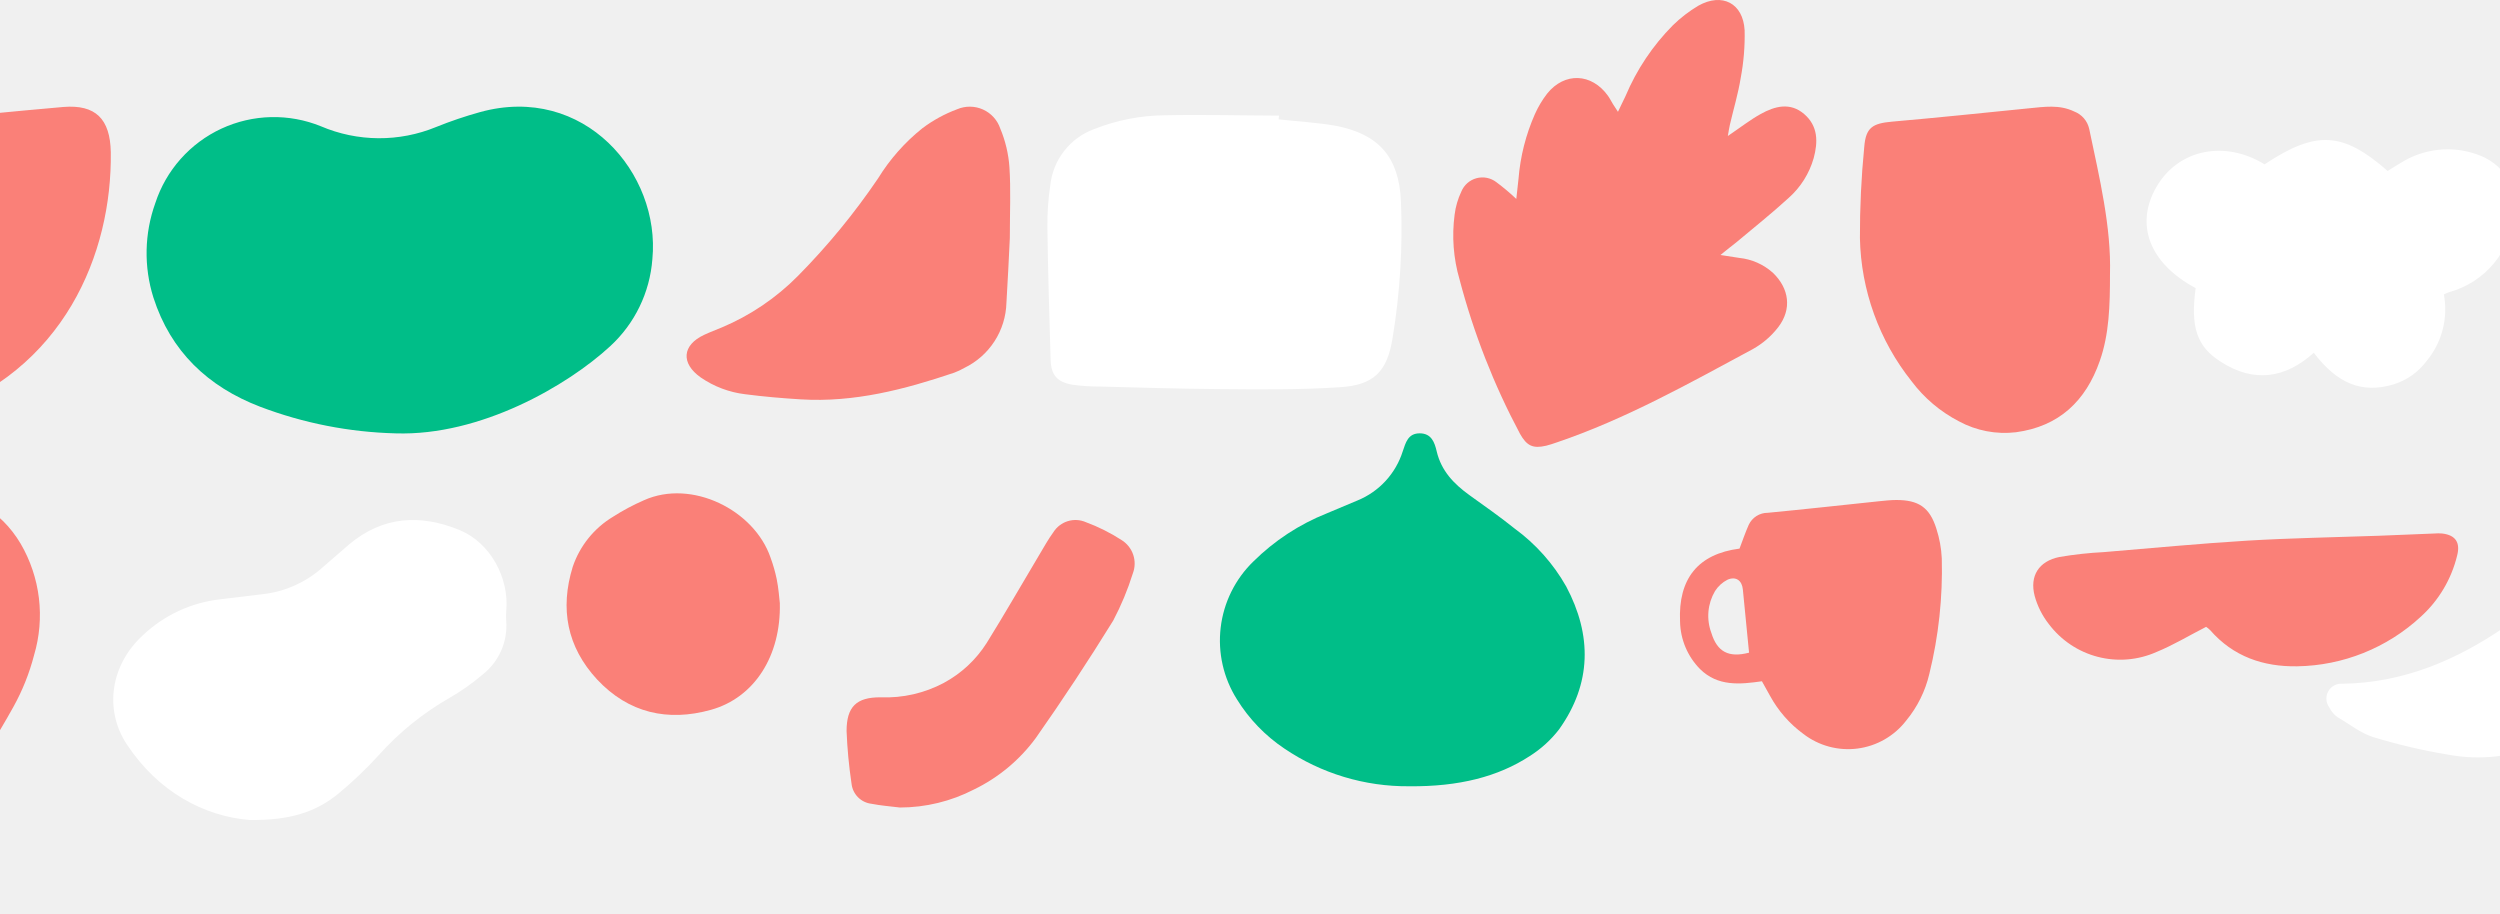
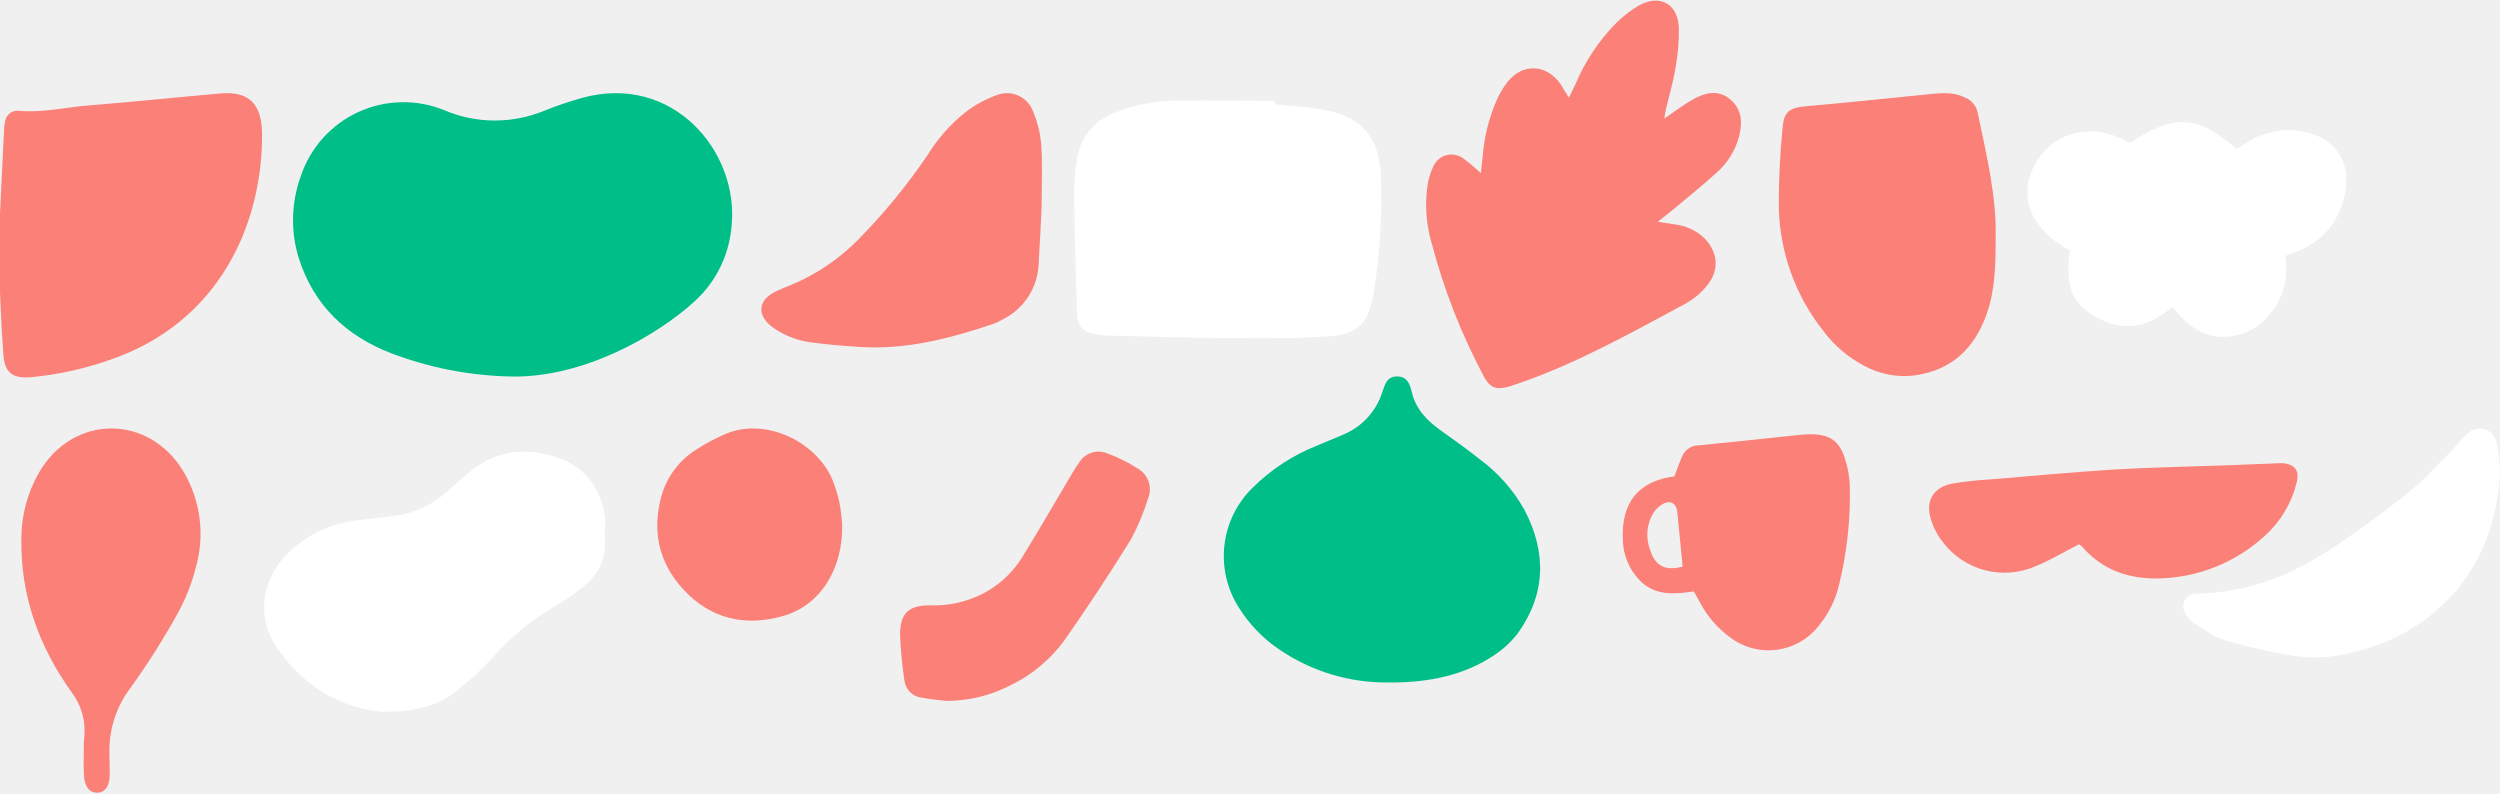
- <svg xmlns="http://www.w3.org/2000/svg" width="375" height="137" viewBox="0 0 375 137" fill="none">
-   <path d="M-29 43.433C-28.72 37.273 -28.38 29.853 -28 22.433C-27.996 21.873 -27.926 21.316 -27.79 20.773C-27.697 20.254 -27.414 19.789 -26.996 19.469C-26.577 19.149 -26.055 18.997 -25.53 19.043C-21.42 19.443 -17.43 18.453 -13.39 18.123C-5.74 17.523 1.88 16.703 9.53 16.043C14.32 15.663 16.53 17.813 16.62 22.843C16.82 38.003 9.62 55.723 -10.02 62.243C-14.328 63.736 -18.8 64.706 -23.34 65.133C-26.49 65.393 -27.88 64.403 -28.12 61.213C-28.54 55.723 -28.68 50.213 -29 43.433Z" fill="#FA8078" />
-   <path d="M59.356 65.005C52.395 64.831 45.515 63.478 39.006 61.005C31.196 58.005 25.606 52.725 23.006 44.615C21.555 39.994 21.657 35.024 23.296 30.465C24.093 28.023 25.385 25.77 27.092 23.848C28.798 21.927 30.882 20.377 33.213 19.296C35.545 18.215 38.074 17.627 40.643 17.566C43.212 17.506 45.766 17.975 48.146 18.945C50.872 20.107 53.802 20.714 56.765 20.733C59.728 20.752 62.665 20.182 65.406 19.055C67.562 18.184 69.765 17.437 72.006 16.816C87.596 12.515 99.096 26.006 97.856 38.865C97.482 43.868 95.219 48.541 91.526 51.935C85.116 57.846 72.086 65.415 59.356 65.005Z" fill="#00BE88" />
-   <path d="M151.475 35.685C151.325 38.565 151.185 41.995 150.965 45.425C150.908 47.478 150.287 49.475 149.171 51.198C148.054 52.922 146.485 54.304 144.635 55.195C144.153 55.474 143.647 55.712 143.125 55.905C135.665 58.425 128.125 60.395 120.125 59.905C117.335 59.735 114.545 59.495 111.775 59.135C109.38 58.849 107.091 57.984 105.105 56.615C102.105 54.495 102.305 51.775 105.625 50.225C106.495 49.815 107.395 49.485 108.275 49.115C112.557 47.312 116.441 44.682 119.705 41.375C124.144 36.883 128.161 31.992 131.705 26.765C133.467 23.899 135.709 21.359 138.335 19.255C139.933 18.05 141.698 17.083 143.575 16.385C144.188 16.125 144.849 15.993 145.515 16C146.181 16.007 146.839 16.152 147.447 16.425C148.054 16.698 148.599 17.094 149.046 17.588C149.493 18.082 149.833 18.663 150.045 19.295C150.814 21.134 151.277 23.087 151.415 25.075C151.635 28.415 151.475 31.775 151.475 35.685Z" fill="#FA8078" />
-   <path d="M191.794 17.906C194.627 18.223 197.48 18.369 200.27 18.854C206.823 20.081 209.835 23.56 210.139 30.136C210.43 37.01 210.012 43.897 208.891 50.686C208.079 55.74 206.093 57.793 200.891 58.089C194.836 58.488 188.747 58.413 182.656 58.363C176.565 58.312 170.871 58.133 164.989 57.982C163.614 57.989 162.239 57.897 160.877 57.708C158.534 57.31 157.653 56.234 157.591 53.914C157.408 47.364 157.192 40.786 157.111 34.21C157.079 32.049 157.225 29.89 157.549 27.754C157.754 25.881 158.478 24.102 159.641 22.62C160.803 21.137 162.357 20.009 164.127 19.363C167.523 18.015 171.142 17.313 174.796 17.291C180.486 17.173 186.17 17.326 191.856 17.344L191.794 17.906Z" fill="white" />
-   <path d="M259.175 20.399C261.065 19.119 262.515 17.979 264.105 17.099C266.215 15.929 268.515 15.299 270.615 17.099C272.715 18.899 272.715 21.269 272.055 23.709C271.397 26.03 270.085 28.112 268.275 29.709C265.745 32.029 263.045 34.169 260.415 36.379C259.775 36.909 259.105 37.379 258.065 38.249C259.385 38.449 260.145 38.559 260.915 38.689C262.772 38.884 264.521 39.657 265.915 40.899C268.395 43.259 268.815 46.379 266.725 49.089C265.695 50.423 264.406 51.535 262.935 52.359C253.365 57.509 243.875 62.849 233.525 66.359C232.995 66.539 232.465 66.729 231.915 66.859C229.915 67.329 229.005 66.859 227.995 65.059C224.086 57.727 221.046 49.965 218.935 41.929C218.011 38.766 217.759 35.445 218.195 32.179C218.344 30.989 218.682 29.831 219.195 28.749C219.393 28.261 219.701 27.825 220.095 27.475C220.489 27.125 220.958 26.872 221.466 26.733C221.974 26.595 222.507 26.576 223.024 26.677C223.541 26.779 224.027 26.998 224.445 27.319C225.494 28.099 226.496 28.94 227.445 29.839C227.575 28.709 227.685 27.789 227.775 26.839C228.042 23.483 228.873 20.197 230.235 17.119C230.723 16.022 231.341 14.988 232.075 14.039C234.685 10.789 238.755 10.959 241.195 14.369C241.475 14.759 241.685 15.189 241.935 15.599C242.185 16.009 242.335 16.209 242.695 16.769C243.155 15.769 243.505 15.119 243.825 14.419C245.493 10.453 247.907 6.844 250.935 3.789C252.086 2.666 253.365 1.682 254.745 0.859C258.305 -1.141 261.475 0.459 261.695 4.559C261.748 6.953 261.55 9.346 261.105 11.699C260.725 14.059 260.025 16.369 259.485 18.699C259.375 19.159 259.315 19.629 259.175 20.399Z" fill="#FA8078" />
-   <path d="M116.974 90.47C117.164 98.4 113.154 104.65 106.654 106.47C100.154 108.29 94.274 106.95 89.574 101.93C85.044 97.04 83.974 91.32 85.904 85.04C86.966 81.885 89.118 79.212 91.974 77.5C93.443 76.56 94.985 75.737 96.584 75.04C103.754 71.81 113.144 76.5 115.584 83.65C115.969 84.696 116.277 85.769 116.504 86.86C116.784 88.23 116.874 89.59 116.974 90.47Z" fill="#FA8078" />
-   <path d="M316.498 41.138C316.498 45.858 316.378 50.138 314.968 54.138C312.878 60.138 308.868 63.968 302.388 64.838C299.429 65.187 296.436 64.61 293.818 63.188C291.038 61.744 288.619 59.693 286.738 57.188C281.868 51.072 279.145 43.525 278.988 35.708C278.974 31.143 279.191 26.581 279.638 22.038C279.868 19.148 280.858 18.508 283.798 18.248C290.648 17.648 297.478 16.938 304.318 16.248C306.618 16.028 308.898 15.648 311.138 16.728C311.696 16.942 312.192 17.291 312.583 17.742C312.973 18.194 313.246 18.735 313.378 19.318C314.928 26.698 316.698 34.038 316.498 41.138Z" fill="#FA8078" />
-   <path d="M329.349 43.212C322.409 39.512 320.189 33.652 323.489 28.002C326.789 22.352 333.749 21.002 339.689 24.652C347.389 19.532 351.429 19.732 358.149 25.652C358.789 25.252 359.439 24.812 360.149 24.412C361.816 23.365 363.697 22.706 365.652 22.482C367.608 22.259 369.589 22.478 371.449 23.122C375.469 24.492 377.489 27.742 377.099 32.002C376.903 34.732 375.864 37.334 374.127 39.45C372.389 41.565 370.039 43.089 367.399 43.812C367.119 43.913 366.845 44.029 366.579 44.162C366.909 45.918 366.848 47.724 366.398 49.453C365.949 51.182 365.123 52.79 363.979 54.162C362.734 55.84 360.98 57.071 358.979 57.672C354.359 59.042 350.619 57.602 347.069 52.912C342.799 56.772 338.069 57.452 333.149 54.282C329.489 52.002 328.559 49.002 329.349 43.212Z" fill="white" />
-   <path d="M37.405 122.996C30.639 122.432 23.758 118.823 19.025 111.657C15.567 106.419 16.614 99.729 21.383 95.336C24.565 92.299 28.653 90.388 33.023 89.896C35.188 89.649 37.352 89.359 39.517 89.112C42.74 88.737 45.774 87.392 48.219 85.257C49.618 84.077 50.973 82.844 52.363 81.665C57.457 77.386 63.08 77.105 68.975 79.526C73.541 81.427 76.418 86.674 75.934 91.7C75.895 92.19 75.895 92.681 75.934 93.171C76.048 94.689 75.786 96.213 75.172 97.607C74.559 99.001 73.612 100.222 72.415 101.164C70.863 102.488 69.193 103.667 67.426 104.685C63.45 106.956 59.867 109.854 56.815 113.268C54.922 115.347 52.885 117.288 50.717 119.078C47.365 121.807 43.467 123.084 37.405 122.996Z" fill="white" />
-   <path d="M-14.204 128.43C-14.2 128.182 -14.184 127.935 -14.154 127.689C-13.791 124.845 -14.555 121.972 -16.282 119.68C-21.994 111.712 -25.186 102.852 -25.005 92.951C-24.985 89.005 -23.948 85.13 -21.994 81.699C-16.162 71.507 -2.922 71.407 3.101 81.559C4.56 84.062 5.491 86.836 5.836 89.711C6.181 92.586 5.934 95.501 5.109 98.277C4.408 100.984 3.366 103.591 2.007 106.035C-0.439 110.446 -3.141 114.711 -6.084 118.809C-8.538 122.006 -9.84 125.936 -9.778 129.962C-9.778 131.243 -9.717 132.524 -9.717 133.806C-9.717 135.808 -10.5 136.969 -11.855 136.999C-13.211 137.029 -14.084 135.998 -14.184 133.916C-14.275 132.244 -14.204 130.562 -14.204 128.43Z" fill="#FA8078" />
-   <path d="M134.987 121.128C133.567 120.948 132.127 120.848 130.727 120.568C129.954 120.48 129.234 120.129 128.687 119.574C128.141 119.019 127.802 118.293 127.727 117.518C127.337 114.913 127.09 112.289 126.987 109.658C126.987 106.008 128.467 104.568 132.107 104.598C135.396 104.727 138.661 103.982 141.567 102.438C144.194 101.024 146.412 98.958 148.007 96.438C150.707 92.098 153.247 87.658 155.867 83.268C156.567 82.108 157.217 80.908 158.017 79.818C158.517 79.028 159.283 78.444 160.176 78.171C161.07 77.898 162.031 77.953 162.887 78.328C164.763 79.023 166.557 79.922 168.237 81.008C169.055 81.516 169.671 82.292 169.98 83.204C170.288 84.117 170.269 85.108 169.927 86.008C169.163 88.449 168.179 90.815 166.987 93.078C163.281 99.078 159.414 104.944 155.387 110.678C152.962 113.988 149.762 116.652 146.067 118.438C142.64 120.201 138.842 121.123 134.987 121.128Z" fill="#FA8078" />
-   <path d="M260.928 82.29C261.388 81.1 261.788 79.89 262.308 78.73C262.559 78.187 262.961 77.727 263.467 77.406C263.972 77.085 264.559 76.916 265.158 76.92C270.728 76.39 276.278 75.77 281.828 75.19C282.708 75.1 283.578 75 284.458 75C287.778 75 289.458 76.1 290.458 79.31C290.926 80.754 291.199 82.254 291.268 83.77C291.422 89.601 290.793 95.426 289.398 101.09C288.796 103.659 287.608 106.055 285.928 108.09C284.147 110.399 281.523 111.906 278.632 112.282C275.74 112.657 272.818 111.868 270.508 110.09C268.441 108.578 266.734 106.628 265.508 104.38C265.108 103.69 264.738 102.99 264.288 102.19C261.008 102.66 257.678 103 255.008 100.36C253.134 98.462 252.06 95.917 252.008 93.25C251.708 86.79 254.718 83.09 260.928 82.29ZM262.358 97.9C262.038 94.6 261.738 91.51 261.428 88.42C261.298 87.05 260.368 86.42 259.138 86.95C258.364 87.342 257.711 87.937 257.248 88.67C256.698 89.606 256.363 90.652 256.268 91.733C256.173 92.814 256.32 93.903 256.698 94.92C257.578 97.81 259.328 98.69 262.358 97.9Z" fill="#FA8078" />
-   <path d="M330.919 94.026C328.319 95.356 325.979 96.776 323.479 97.796C320.712 99.03 317.607 99.288 314.674 98.528C311.74 97.769 309.151 96.037 307.329 93.616C306.343 92.363 305.619 90.925 305.199 89.386C304.419 86.386 305.819 84.176 308.919 83.546C311.123 83.172 313.347 82.928 315.579 82.816C322.749 82.216 329.919 81.536 337.099 81.096C343.639 80.706 350.199 80.596 356.749 80.366L365.139 80.026C365.539 79.991 365.94 79.991 366.339 80.026C368.339 80.266 369.089 81.386 368.559 83.376C367.697 86.904 365.795 90.092 363.099 92.526C358.05 97.195 351.456 99.837 344.579 99.946C339.499 100.026 334.989 98.496 331.519 94.516C331.334 94.336 331.133 94.172 330.919 94.026Z" fill="#FA8078" />
-   <path d="M403.74 81.521C403 98.921 391.44 111.091 374.58 113.441C372.118 113.733 369.626 113.649 367.19 113.191C363.406 112.566 359.668 111.691 356 110.571C354.07 109.971 352.37 108.571 350.62 107.571C350.094 107.192 349.671 106.686 349.39 106.101C349.136 105.755 348.987 105.343 348.962 104.914C348.936 104.486 349.035 104.059 349.246 103.685C349.458 103.311 349.772 103.006 350.152 102.807C350.533 102.608 350.962 102.522 351.39 102.561C360.45 102.431 368.39 99.061 375.69 94.071C379.89 91.191 384.06 88.191 388 85.001C390.77 82.741 393.17 80.001 395.71 77.491C396.33 76.871 396.86 76.151 397.47 75.491C398.47 74.491 399.47 73.671 401.06 74.131C402.65 74.591 403.06 75.881 403.33 77.241C403.6 78.601 403.62 80.091 403.74 81.521Z" fill="white" />
-   <path d="M211.396 117.94C204.712 118.001 198.168 116.023 192.636 112.27C189.775 110.35 187.358 107.841 185.546 104.91C183.518 101.703 182.655 97.896 183.103 94.128C183.551 90.36 185.282 86.862 188.006 84.22C191.152 81.103 194.893 78.651 199.006 77.01C200.556 76.37 202.096 75.71 203.646 75.06C205.242 74.404 206.675 73.406 207.843 72.136C209.011 70.866 209.886 69.355 210.406 67.71C210.856 66.41 211.186 65 212.956 65C214.726 65 215.196 66.38 215.506 67.71C216.196 70.64 218.086 72.59 220.416 74.27C222.746 75.95 224.976 77.5 227.176 79.27C230.355 81.586 233.001 84.556 234.936 87.98C238.816 95.29 238.756 102.54 233.866 109.4C232.649 110.981 231.163 112.335 229.476 113.4C224.716 116.51 218.836 118.01 211.396 117.94Z" fill="#00BE88" />
+ <svg xmlns="http://www.w3.org/2000/svg" width="375" height="119" viewBox="0 0 375 119" fill="none">
+   <path d="M-0.26 37.763C-0.017 32.421 0.278 25.986 0.607 19.552C0.611 19.067 0.672 18.583 0.79 18.112C0.87 17.663 1.116 17.26 1.478 16.982C1.841 16.704 2.294 16.573 2.749 16.612C6.313 16.959 9.773 16.101 13.277 15.814C19.911 15.294 26.518 14.583 33.152 14.011C37.306 13.681 39.223 15.546 39.301 19.907C39.474 33.054 33.23 48.42 16.199 54.074C12.463 55.369 8.585 56.21 4.648 56.58C1.917 56.806 0.711 55.947 0.503 53.181C0.139 48.42 0.018 43.642 -0.26 37.763Z" fill="#FA8078" />
+   <path d="M76.36 56.47C70.324 56.318 64.357 55.145 58.713 53.001C51.941 50.4 47.093 45.821 44.838 38.788C43.58 34.78 43.668 30.471 45.09 26.518C45.781 24.399 46.902 22.446 48.381 20.779C49.861 19.113 51.668 17.769 53.69 16.832C55.712 15.895 57.905 15.384 60.133 15.332C62.361 15.279 64.576 15.687 66.639 16.528C69.003 17.535 71.544 18.062 74.113 18.078C76.683 18.094 79.23 17.6 81.606 16.623C83.476 15.868 85.387 15.22 87.33 14.681C100.849 10.952 110.821 22.65 109.746 33.802C109.422 38.14 107.46 42.192 104.257 45.136C98.698 50.261 87.399 56.825 76.36 56.47Z" fill="#00BE88" />
+   <path d="M156.244 31.044C156.114 33.542 155.993 36.516 155.802 39.49C155.753 41.27 155.214 43.002 154.246 44.496C153.278 45.991 151.917 47.19 150.313 47.963C149.895 48.205 149.457 48.41 149.004 48.578C142.534 50.764 135.996 52.472 129.059 52.047C126.639 51.9 124.22 51.691 121.818 51.379C119.741 51.131 117.756 50.381 116.034 49.194C113.432 47.356 113.606 44.997 116.485 43.653C117.239 43.297 118.019 43.011 118.783 42.69C122.496 41.127 125.864 38.846 128.694 35.978C132.544 32.083 136.027 27.842 139.1 23.309C140.628 20.824 142.573 18.62 144.85 16.797C146.236 15.751 147.766 14.913 149.394 14.308C149.925 14.082 150.498 13.968 151.076 13.974C151.654 13.98 152.224 14.105 152.751 14.342C153.278 14.579 153.75 14.923 154.138 15.351C154.526 15.779 154.821 16.283 155.004 16.831C155.671 18.426 156.072 20.119 156.192 21.843C156.383 24.74 156.244 27.654 156.244 31.044Z" fill="#FA8078" />
+   <path d="M191.207 15.626C193.664 15.901 196.138 16.027 198.558 16.448C204.24 17.512 206.852 20.529 207.115 26.231C207.368 32.193 207.006 38.164 206.034 44.052C205.329 48.434 203.607 50.215 199.096 50.472C193.845 50.818 188.565 50.753 183.283 50.709C178.001 50.665 173.064 50.51 167.963 50.379C166.77 50.385 165.578 50.305 164.397 50.141C162.365 49.796 161.601 48.863 161.547 46.851C161.389 41.171 161.201 35.467 161.131 29.764C161.103 27.891 161.23 26.018 161.511 24.166C161.688 22.541 162.317 20.999 163.325 19.713C164.333 18.428 165.68 17.449 167.215 16.889C170.16 15.721 173.298 15.111 176.467 15.093C181.401 14.99 186.33 15.123 191.261 15.139L191.207 15.626Z" fill="white" />
+   <path d="M249.639 17.788C251.278 16.678 252.535 15.689 253.914 14.926C255.744 13.911 257.738 13.365 259.559 14.926C261.38 16.487 261.38 18.542 260.808 20.658C260.237 22.671 259.099 24.477 257.53 25.861C255.336 27.873 252.995 29.729 250.714 31.645C250.159 32.105 249.578 32.512 248.676 33.267C249.821 33.44 250.48 33.535 251.148 33.648C252.758 33.818 254.274 34.488 255.484 35.565C257.634 37.611 257.998 40.317 256.186 42.667C255.293 43.824 254.175 44.788 252.899 45.502C244.601 49.968 236.371 54.599 227.396 57.643C226.936 57.799 226.477 57.964 226 58.077C224.265 58.484 223.476 58.077 222.601 56.516C219.211 50.158 216.574 43.426 214.744 36.458C213.942 33.715 213.724 30.835 214.102 28.003C214.231 26.972 214.524 25.968 214.969 25.029C215.141 24.605 215.408 24.227 215.749 23.924C216.091 23.621 216.498 23.401 216.939 23.281C217.379 23.161 217.842 23.144 218.29 23.232C218.738 23.32 219.16 23.511 219.522 23.788C220.431 24.465 221.3 25.195 222.124 25.974C222.236 24.994 222.332 24.196 222.41 23.372C222.641 20.462 223.362 17.613 224.543 14.943C224.966 13.992 225.502 13.096 226.139 12.273C228.402 9.454 231.931 9.602 234.047 12.559C234.29 12.897 234.472 13.27 234.689 13.625C234.906 13.981 235.036 14.154 235.348 14.64C235.747 13.773 236.05 13.209 236.328 12.602C237.774 9.163 239.867 6.034 242.493 3.384C243.491 2.41 244.6 1.558 245.797 0.843C248.884 -0.891 251.633 0.496 251.824 4.052C251.87 6.128 251.698 8.203 251.313 10.243C250.983 12.29 250.376 14.293 249.908 16.314C249.812 16.712 249.76 17.12 249.639 17.788Z" fill="#FA8078" />
+   <path d="M126.326 78.552C126.49 85.428 123.013 90.848 117.376 92.427C111.74 94.005 106.641 92.843 102.565 88.49C98.637 84.249 97.709 79.289 99.383 73.843C100.304 71.107 102.17 68.789 104.646 67.305C105.921 66.489 107.257 65.776 108.644 65.171C114.862 62.37 123.004 66.437 125.12 72.638C125.455 73.545 125.721 74.475 125.918 75.421C126.161 76.609 126.239 77.789 126.326 78.552Z" fill="#FA8078" />
+   <path d="M299.347 35.773C299.347 39.866 299.242 43.577 298.02 47.046C296.207 52.249 292.73 55.57 287.111 56.325C284.545 56.627 281.949 56.127 279.679 54.894C277.269 53.641 275.17 51.863 273.539 49.691C269.316 44.387 266.955 37.842 266.819 31.064C266.807 27.106 266.995 23.149 267.383 19.21C267.582 16.704 268.441 16.149 270.99 15.923C276.93 15.403 282.853 14.787 288.784 14.189C290.779 13.998 292.756 13.669 294.698 14.605C295.182 14.791 295.612 15.093 295.951 15.485C296.29 15.877 296.527 16.346 296.641 16.851C297.985 23.251 299.52 29.616 299.347 35.773Z" fill="#FA8078" />
+   <path d="M310.491 37.571C304.473 34.363 302.548 29.281 305.41 24.382C308.271 19.482 314.307 18.311 319.458 21.477C326.135 17.037 329.638 17.21 335.466 22.344C336.021 21.997 336.584 21.615 337.2 21.269C338.646 20.361 340.277 19.789 341.973 19.595C343.668 19.401 345.386 19.591 346.999 20.15C350.485 21.338 352.237 24.156 351.899 27.85C351.728 30.218 350.828 32.474 349.321 34.309C347.815 36.143 345.776 37.465 343.487 38.092C343.244 38.179 343.007 38.28 342.776 38.395C343.063 39.917 343.009 41.484 342.619 42.983C342.229 44.483 341.513 45.877 340.521 47.067C339.442 48.522 337.921 49.59 336.186 50.111C332.179 51.299 328.936 50.05 325.858 45.983C322.155 49.33 318.053 49.92 313.787 47.171C310.613 45.194 309.806 42.592 310.491 37.571Z" fill="white" />
+   <path d="M57.325 106.757C51.457 106.269 45.491 103.139 41.386 96.925C38.387 92.383 39.295 86.581 43.431 82.772C46.19 80.138 49.736 78.481 53.525 78.054C55.402 77.84 57.279 77.588 59.156 77.374C61.951 77.049 64.582 75.883 66.702 74.031C67.915 73.008 69.09 71.939 70.296 70.916C74.713 67.206 79.589 66.962 84.701 69.061C88.661 70.71 91.156 75.26 90.736 79.619C90.702 80.043 90.702 80.469 90.736 80.894C90.835 82.211 90.608 83.532 90.076 84.741C89.543 85.95 88.722 87.009 87.684 87.825C86.339 88.974 84.891 89.996 83.358 90.879C79.91 92.848 76.803 95.361 74.156 98.322C72.515 100.124 70.748 101.808 68.869 103.36C65.962 105.727 62.582 106.834 57.325 106.757Z" fill="white" />
+   <path d="M12.572 111.47C12.575 111.255 12.59 111.041 12.615 110.827C12.93 108.361 12.268 105.869 10.77 103.882C5.817 96.972 3.049 89.289 3.206 80.703C3.223 77.281 4.122 73.921 5.817 70.946C10.874 62.108 22.356 62.021 27.579 70.824C28.844 72.995 29.651 75.401 29.95 77.894C30.25 80.387 30.035 82.914 29.32 85.322C28.712 87.669 27.808 89.93 26.63 92.05C24.509 95.875 22.166 99.573 19.614 103.127C17.485 105.899 16.357 109.307 16.411 112.798C16.411 113.909 16.463 115.02 16.463 116.131C16.463 117.868 15.784 118.875 14.609 118.901C13.434 118.927 12.676 118.033 12.589 116.227C12.511 114.777 12.572 113.319 12.572 111.47Z" fill="#FA8078" />
+   <path d="M141.947 105.137C140.716 104.981 139.467 104.895 138.253 104.652C137.582 104.576 136.958 104.271 136.484 103.79C136.011 103.308 135.717 102.679 135.651 102.007C135.313 99.748 135.099 97.473 135.01 95.191C135.01 92.026 136.293 90.777 139.45 90.803C142.302 90.915 145.133 90.269 147.653 88.93C149.931 87.704 151.854 85.912 153.238 83.727C155.579 79.963 157.782 76.113 160.054 72.306C160.661 71.3 161.224 70.26 161.918 69.314C162.352 68.63 163.016 68.124 163.79 67.887C164.565 67.65 165.399 67.698 166.141 68.022C167.768 68.626 169.323 69.405 170.781 70.347C171.49 70.787 172.024 71.46 172.291 72.251C172.559 73.042 172.543 73.902 172.246 74.682C171.584 76.799 170.73 78.851 169.697 80.813C166.482 86.016 163.129 91.104 159.637 96.076C157.534 98.946 154.759 101.256 151.555 102.805C148.583 104.334 145.29 105.133 141.947 105.137V105.137Z" fill="#FA8078" />
+   <path d="M251.159 71.458C251.558 70.427 251.905 69.377 252.356 68.371C252.574 67.9 252.923 67.502 253.361 67.223C253.799 66.945 254.308 66.799 254.827 66.802C259.657 66.342 264.47 65.804 269.283 65.302C270.046 65.223 270.801 65.137 271.564 65.137C274.443 65.137 275.9 66.091 276.767 68.874C277.173 70.126 277.409 71.427 277.469 72.742C277.603 77.798 277.057 82.85 275.847 87.761C275.325 89.989 274.296 92.067 272.838 93.831C271.294 95.834 269.019 97.141 266.511 97.466C264.004 97.791 261.47 97.108 259.467 95.566C257.675 94.254 256.194 92.564 255.131 90.614C254.784 90.016 254.463 89.409 254.073 88.715C251.228 89.123 248.341 89.418 246.025 87.128C244.4 85.482 243.469 83.275 243.424 80.963C243.164 75.361 245.774 72.152 251.159 71.458ZM252.399 84.995C252.122 82.133 251.862 79.454 251.593 76.774C251.48 75.586 250.673 75.04 249.607 75.499C248.936 75.84 248.37 76.355 247.968 76.991C247.491 77.802 247.201 78.71 247.118 79.647C247.036 80.585 247.163 81.529 247.491 82.411C248.254 84.917 249.772 85.68 252.399 84.995Z" fill="#FA8078" />
+   <path d="M311.853 81.636C309.598 82.789 307.569 84.02 305.401 84.905C303.001 85.975 300.309 86.198 297.765 85.54C295.221 84.882 292.976 83.38 291.396 81.28C290.541 80.194 289.913 78.946 289.549 77.612C288.873 75.011 290.087 73.094 292.775 72.548C294.686 72.223 296.615 72.012 298.55 71.915C304.768 71.394 310.986 70.805 317.212 70.423C322.883 70.085 328.572 69.99 334.252 69.79L341.527 69.495C341.874 69.465 342.222 69.465 342.568 69.495C344.302 69.704 344.953 70.675 344.493 72.4C343.745 75.46 342.096 78.224 339.758 80.335C335.38 84.384 329.661 86.675 323.698 86.769C319.293 86.839 315.382 85.512 312.373 82.061C312.212 81.904 312.038 81.762 311.853 81.636V81.636Z" fill="#FA8078" />
+   <path d="M375 70.792C374.358 85.88 364.333 96.434 349.713 98.472C347.578 98.725 345.417 98.652 343.304 98.255C340.023 97.713 336.782 96.954 333.601 95.983C331.927 95.463 330.453 94.249 328.935 93.382C328.479 93.052 328.112 92.614 327.869 92.107C327.649 91.807 327.52 91.449 327.498 91.078C327.475 90.706 327.561 90.336 327.744 90.012C327.927 89.688 328.2 89.423 328.53 89.25C328.86 89.077 329.232 89.003 329.603 89.037C337.46 88.924 344.345 86.002 350.675 81.675C354.318 79.177 357.934 76.576 361.35 73.809C363.752 71.85 365.834 69.474 368.036 67.297C368.574 66.759 369.033 66.135 369.562 65.563C370.43 64.695 371.297 63.984 372.676 64.383C374.054 64.782 374.41 65.901 374.644 67.08C374.878 68.26 374.896 69.552 375 70.792Z" fill="white" />
+   <path d="M208.206 102.373C202.409 102.426 196.734 100.711 191.937 97.456C189.456 95.791 187.36 93.615 185.789 91.074C184.03 88.293 183.282 84.991 183.671 81.724C184.059 78.457 185.56 75.423 187.922 73.132C190.65 70.429 193.894 68.302 197.461 66.88C198.805 66.325 200.141 65.752 201.485 65.189C202.869 64.62 204.111 63.754 205.124 62.653C206.137 61.552 206.896 60.242 207.347 58.815C207.737 57.688 208.023 56.465 209.558 56.465C211.093 56.465 211.501 57.661 211.77 58.815C212.368 61.356 214.007 63.047 216.027 64.504C218.048 65.96 219.982 67.305 221.889 68.839C224.646 70.848 226.941 73.423 228.619 76.392C231.983 82.731 231.931 89.019 227.691 94.967C226.635 96.338 225.347 97.512 223.884 98.436C219.756 101.133 214.657 102.434 208.206 102.373Z" fill="#00BE88" />
</svg>
